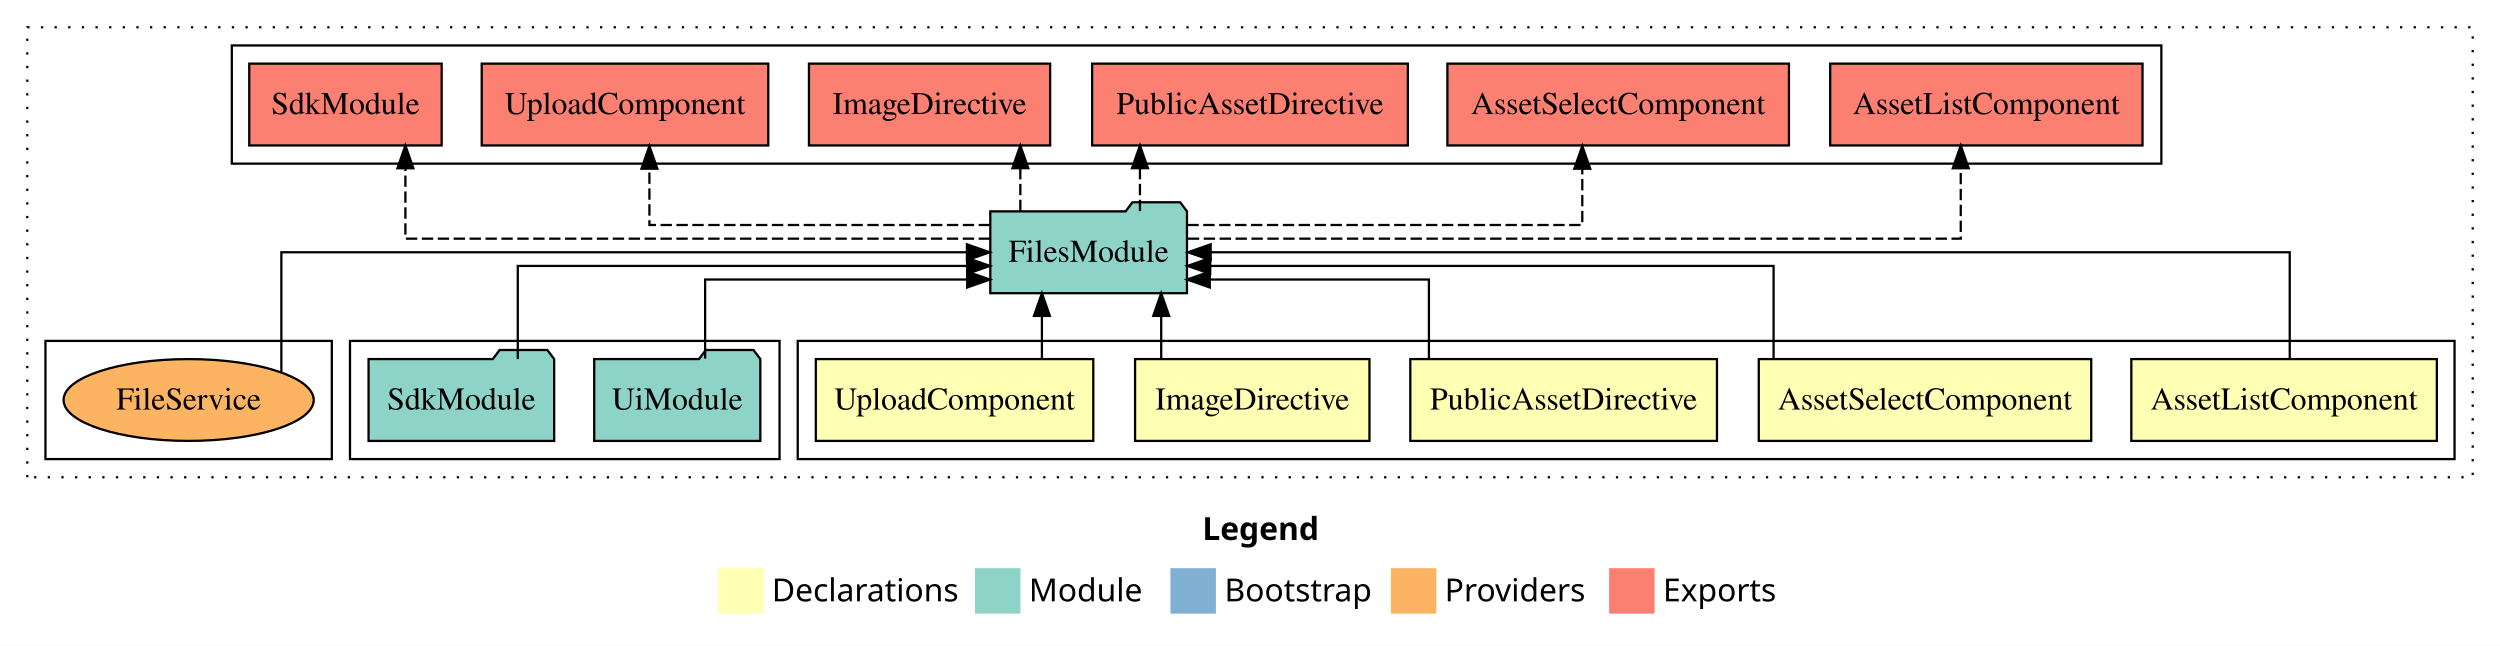
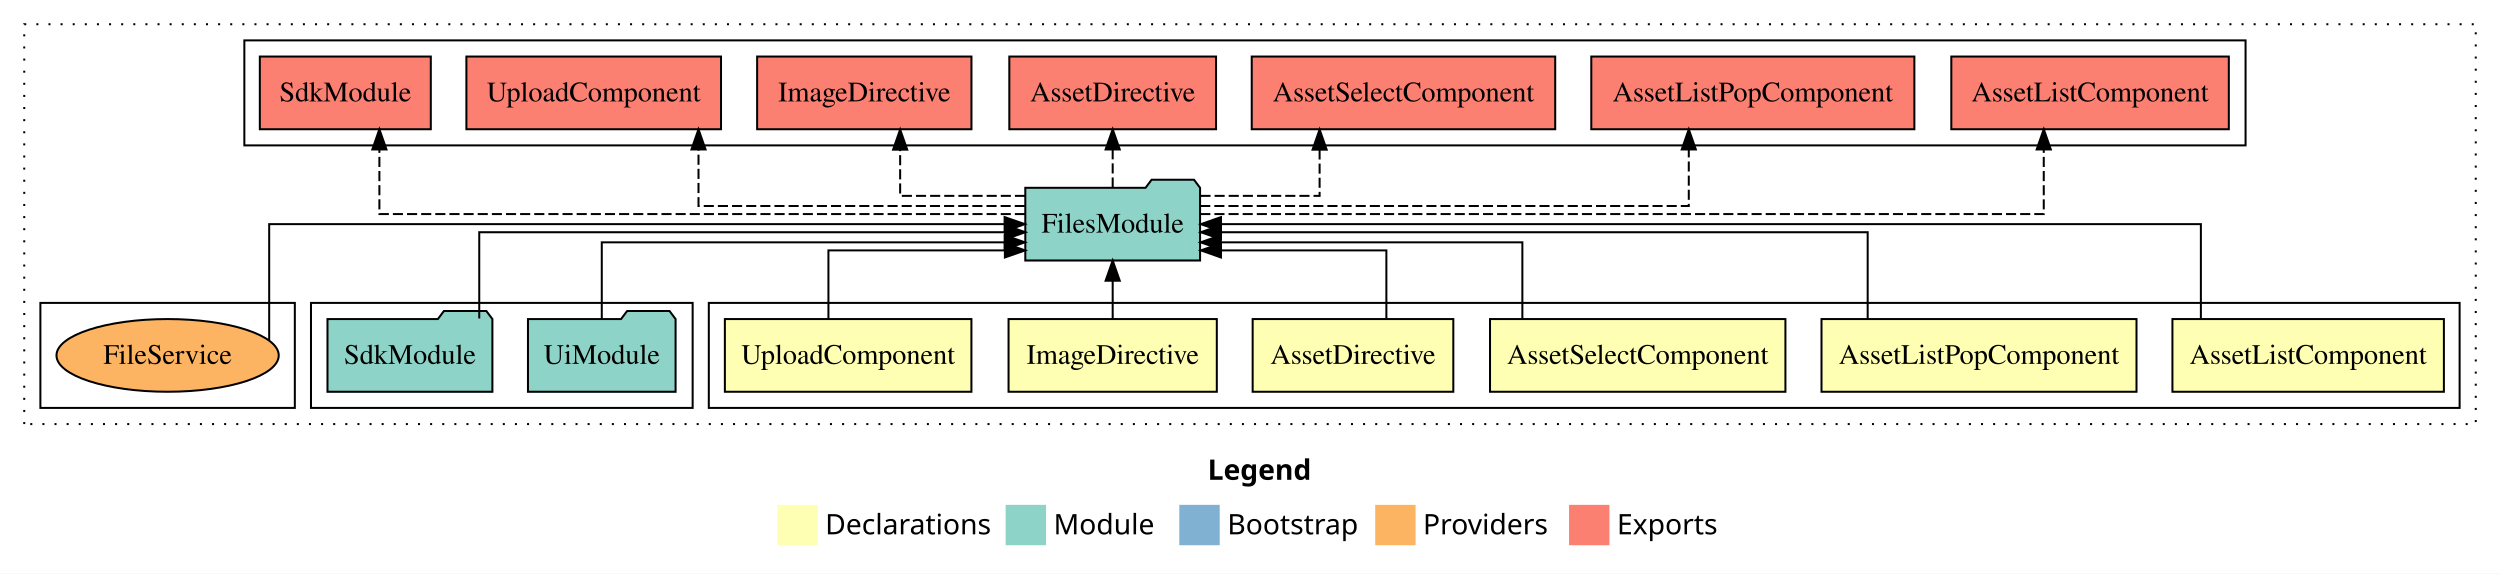
- <svg xmlns="http://www.w3.org/2000/svg" width="1100pt" height="284pt" viewBox="0.00 0.00 1100.00 284.00">
+ <svg xmlns="http://www.w3.org/2000/svg" width="1238pt" height="284pt" viewBox="0.00 0.00 1238.00 284.00">
  <g id="graph0" class="graph" transform="scale(1 1) rotate(0) translate(4 280)">
-     <polygon fill="#ffffff" stroke="transparent" points="-4,4 -4,-280 1096,-280 1096,4 -4,4" />
-     <text text-anchor="start" x="525.009" y="-42.4" font-family="sans-serif" font-weight="bold" font-size="14.00" fill="#000000">Legend</text>
-     <polygon fill="#ffffb3" stroke="transparent" points="312,-10 312,-30 332,-30 332,-10 312,-10" />
-     <text text-anchor="start" x="335.629" y="-15.4" font-family="sans-serif" font-size="14.00" fill="#000000">  Declarations</text>
-     <polygon fill="#8dd3c7" stroke="transparent" points="425,-10 425,-30 445,-30 445,-10 425,-10" />
-     <text text-anchor="start" x="448.725" y="-15.4" font-family="sans-serif" font-size="14.00" fill="#000000">  Module</text>
-     <polygon fill="#80b1d3" stroke="transparent" points="511,-10 511,-30 531,-30 531,-10 511,-10" />
-     <text text-anchor="start" x="534.781" y="-15.4" font-family="sans-serif" font-size="14.00" fill="#000000">  Bootstrap</text>
-     <polygon fill="#fdb462" stroke="transparent" points="608,-10 608,-30 628,-30 628,-10 608,-10" />
-     <text text-anchor="start" x="631.673" y="-15.4" font-family="sans-serif" font-size="14.00" fill="#000000">  Providers</text>
-     <polygon fill="#fb8072" stroke="transparent" points="704,-10 704,-30 724,-30 724,-10 704,-10" />
-     <text text-anchor="start" x="727.726" y="-15.4" font-family="sans-serif" font-size="14.00" fill="#000000">  Exports</text>
+     <polygon fill="#ffffff" stroke="transparent" points="-4,4 -4,-280 1234,-280 1234,4 -4,4" />
+     <text text-anchor="start" x="594.009" y="-42.4" font-family="sans-serif" font-weight="bold" font-size="14.00" fill="#000000">Legend</text>
+     <polygon fill="#ffffb3" stroke="transparent" points="381,-10 381,-30 401,-30 401,-10 381,-10" />
+     <text text-anchor="start" x="404.629" y="-15.4" font-family="sans-serif" font-size="14.00" fill="#000000">  Declarations</text>
+     <polygon fill="#8dd3c7" stroke="transparent" points="494,-10 494,-30 514,-30 514,-10 494,-10" />
+     <text text-anchor="start" x="517.725" y="-15.4" font-family="sans-serif" font-size="14.00" fill="#000000">  Module</text>
+     <polygon fill="#80b1d3" stroke="transparent" points="580,-10 580,-30 600,-30 600,-10 580,-10" />
+     <text text-anchor="start" x="603.781" y="-15.4" font-family="sans-serif" font-size="14.00" fill="#000000">  Bootstrap</text>
+     <polygon fill="#fdb462" stroke="transparent" points="677,-10 677,-30 697,-30 697,-10 677,-10" />
+     <text text-anchor="start" x="700.673" y="-15.4" font-family="sans-serif" font-size="14.00" fill="#000000">  Providers</text>
+     <polygon fill="#fb8072" stroke="transparent" points="773,-10 773,-30 793,-30 793,-10 773,-10" />
+     <text text-anchor="start" x="796.726" y="-15.4" font-family="sans-serif" font-size="14.00" fill="#000000">  Exports</text>
    <g id="clust1" class="cluster">
-       <polygon fill="none" stroke="#000000" stroke-dasharray="1,5" points="8,-70 8,-268 1084,-268 1084,-70 8,-70" />
+       <polygon fill="none" stroke="#000000" stroke-dasharray="1,5" points="8,-70 8,-268 1222,-268 1222,-70 8,-70" />
    </g>
    <g id="clust2" class="cluster">
-       <polygon fill="none" stroke="#000000" points="347,-78 347,-130 1076,-130 1076,-78 347,-78" />
+       <polygon fill="none" stroke="#000000" points="347,-78 347,-130 1214,-130 1214,-78 347,-78" />
    </g>
-     <g id="clust8" class="cluster">
+     <g id="clust9" class="cluster">
      <polygon fill="none" stroke="#000000" points="150,-78 150,-130 339,-130 339,-78 150,-78" />
    </g>
-     <g id="clust9" class="cluster">
-       <polygon fill="none" stroke="#000000" points="98,-208 98,-260 947,-260 947,-208 98,-208" />
+     <g id="clust10" class="cluster">
+       <polygon fill="none" stroke="#000000" points="117,-208 117,-260 1108,-260 1108,-208 117,-208" />
    </g>
-     <g id="clust11" class="cluster">
+     <g id="clust12" class="cluster">
      <polygon fill="none" stroke="#000000" points="16,-78 16,-130 142,-130 142,-78 16,-78" />
    </g>
    <g id="node1" class="node">
-       <polygon fill="#ffffb3" stroke="#000000" points="1068.212,-122 933.788,-122 933.788,-86 1068.212,-86 1068.212,-122" />
-       <text text-anchor="middle" x="1001" y="-99.8" font-family="Times,serif" font-size="14.00" fill="#000000">AssetListComponent</text>
+       <polygon fill="#ffffb3" stroke="#000000" points="1206.212,-122 1071.788,-122 1071.788,-86 1206.212,-86 1206.212,-122" />
+       <text text-anchor="middle" x="1139" y="-99.8" font-family="Times,serif" font-size="14.00" fill="#000000">AssetListComponent</text>
    </g>
-     <g id="node6" class="node">
-       <polygon fill="#8dd3c7" stroke="#000000" points="518.273,-187 515.273,-191 494.273,-191 491.273,-187 431.727,-187 431.727,-151 518.273,-151 518.273,-187" />
-       <text text-anchor="middle" x="475" y="-164.8" font-family="Times,serif" font-size="14.00" fill="#000000">FilesModule</text>
+     <g id="node7" class="node">
+       <polygon fill="#8dd3c7" stroke="#000000" points="590.273,-187 587.273,-191 566.273,-191 563.273,-187 503.727,-187 503.727,-151 590.273,-151 590.273,-187" />
+       <text text-anchor="middle" x="547" y="-164.8" font-family="Times,serif" font-size="14.00" fill="#000000">FilesModule</text>
    </g>
    <g id="edge1" class="edge">
-       <path fill="none" stroke="#000000" d="M1003.481,-122.106C1003.481,-141.339 1003.481,-169 1003.481,-169 1003.481,-169 528.697,-169 528.697,-169" />
-       <polygon fill="#000000" stroke="#000000" points="528.697,-165.5 518.697,-169 528.697,-172.5 528.697,-165.5" />
+       <path fill="none" stroke="#000000" d="M1085.875,-122.106C1085.875,-141.339 1085.875,-169 1085.875,-169 1085.875,-169 600.642,-169 600.642,-169" />
+       <polygon fill="#000000" stroke="#000000" points="600.642,-165.5 590.642,-169 600.642,-172.5 600.642,-165.5" />
    </g>
    <g id="node2" class="node">
-       <polygon fill="#ffffb3" stroke="#000000" points="916.141,-122 769.859,-122 769.859,-86 916.141,-86 916.141,-122" />
-       <text text-anchor="middle" x="843" y="-99.8" font-family="Times,serif" font-size="14.00" fill="#000000">AssetSelectComponent</text>
+       <polygon fill="#ffffb3" stroke="#000000" points="1053.994,-122 898.006,-122 898.006,-86 1053.994,-86 1053.994,-122" />
+       <text text-anchor="middle" x="976" y="-99.8" font-family="Times,serif" font-size="14.00" fill="#000000">AssetListPopComponent</text>
    </g>
    <g id="edge2" class="edge">
-       <path fill="none" stroke="#000000" d="M776.375,-122.022C776.375,-139.373 776.375,-163 776.375,-163 776.375,-163 528.501,-163 528.501,-163" />
-       <polygon fill="#000000" stroke="#000000" points="528.501,-159.5 518.501,-163 528.501,-166.5 528.501,-159.5" />
+       <path fill="none" stroke="#000000" d="M920.875,-122.302C920.875,-140.27 920.875,-165 920.875,-165 920.875,-165 600.62,-165 600.62,-165" />
+       <polygon fill="#000000" stroke="#000000" points="600.62,-161.5 590.62,-165 600.62,-168.5 600.62,-161.5" />
    </g>
    <g id="node3" class="node">
-       <polygon fill="#ffffb3" stroke="#000000" points="751.462,-122 616.538,-122 616.538,-86 751.462,-86 751.462,-122" />
-       <text text-anchor="middle" x="684" y="-99.8" font-family="Times,serif" font-size="14.00" fill="#000000">PublicAssetDirective</text>
+       <polygon fill="#ffffb3" stroke="#000000" points="880.141,-122 733.859,-122 733.859,-86 880.141,-86 880.141,-122" />
+       <text text-anchor="middle" x="807" y="-99.8" font-family="Times,serif" font-size="14.00" fill="#000000">AssetSelectComponent</text>
    </g>
    <g id="edge3" class="edge">
-       <path fill="none" stroke="#000000" d="M624.724,-122.24C624.724,-137.571 624.724,-157 624.724,-157 624.724,-157 528.306,-157 528.306,-157" />
-       <polygon fill="#000000" stroke="#000000" points="528.307,-153.5 518.306,-157 528.306,-160.5 528.307,-153.5" />
+       <path fill="none" stroke="#000000" d="M749.875,-122.027C749.875,-138.398 749.875,-160 749.875,-160 749.875,-160 600.522,-160 600.522,-160" />
+       <polygon fill="#000000" stroke="#000000" points="600.522,-156.5 590.522,-160 600.522,-163.5 600.522,-156.5" />
    </g>
    <g id="node4" class="node">
+       <polygon fill="#ffffb3" stroke="#000000" points="715.684,-122 616.316,-122 616.316,-86 715.684,-86 715.684,-122" />
+       <text text-anchor="middle" x="666" y="-99.8" font-family="Times,serif" font-size="14.00" fill="#000000">AssetDirective</text>
+     </g>
+     <g id="edge4" class="edge">
+       <path fill="none" stroke="#000000" d="M682.531,-122.187C682.531,-137.182 682.531,-156 682.531,-156 682.531,-156 600.629,-156 600.629,-156" />
+       <polygon fill="#000000" stroke="#000000" points="600.629,-152.5 590.629,-156 600.629,-159.5 600.629,-152.5" />
+     </g>
+     <g id="node5" class="node">
      <polygon fill="#ffffb3" stroke="#000000" points="598.563,-122 495.437,-122 495.437,-86 598.563,-86 598.563,-122" />
      <text text-anchor="middle" x="547" y="-99.8" font-family="Times,serif" font-size="14.00" fill="#000000">ImageDirective</text>
    </g>
-     <g id="edge4" class="edge">
-       <path fill="none" stroke="#000000" d="M506.927,-122.106C506.927,-122.106 506.927,-140.991 506.927,-140.991" />
-       <polygon fill="#000000" stroke="#000000" points="503.428,-140.991 506.927,-150.991 510.428,-140.991 503.428,-140.991" />
+     <g id="edge5" class="edge">
+       <path fill="none" stroke="#000000" d="M547,-122.106C547,-122.106 547,-140.991 547,-140.991" />
+       <polygon fill="#000000" stroke="#000000" points="543.5,-140.991 547,-150.991 550.5,-140.991 543.5,-140.991" />
    </g>
-     <g id="node5" class="node">
+     <g id="node6" class="node">
      <polygon fill="#ffffb3" stroke="#000000" points="477.045,-122 354.955,-122 354.955,-86 477.045,-86 477.045,-122" />
      <text text-anchor="middle" x="416" y="-99.8" font-family="Times,serif" font-size="14.00" fill="#000000">UploadComponent</text>
    </g>
-     <g id="edge5" class="edge">
-       <path fill="none" stroke="#000000" d="M454.443,-122.106C454.443,-122.106 454.443,-140.991 454.443,-140.991" />
-       <polygon fill="#000000" stroke="#000000" points="450.943,-140.991 454.443,-150.991 457.943,-140.991 450.943,-140.991" />
-     </g>
-     <g id="node9" class="node">
-       <polygon fill="#fb8072" stroke="#000000" points="938.712,-252 801.288,-252 801.288,-216 938.712,-216 938.712,-252" />
-       <text text-anchor="middle" x="870" y="-229.8" font-family="Times,serif" font-size="14.00" fill="#000000">AssetListComponent </text>
-     </g>
-     <g id="edge8" class="edge">
-       <path fill="none" stroke="#000000" stroke-dasharray="5,2" d="M518.645,-175C619.221,-175 858.732,-175 858.732,-175 858.732,-175 858.732,-205.977 858.732,-205.977" />
-       <polygon fill="#000000" stroke="#000000" points="855.232,-205.977 858.732,-215.977 862.232,-205.977 855.232,-205.977" />
+     <g id="edge6" class="edge">
+       <path fill="none" stroke="#000000" d="M406.236,-122.187C406.236,-137.182 406.236,-156 406.236,-156 406.236,-156 493.618,-156 493.618,-156" />
+       <polygon fill="#000000" stroke="#000000" points="493.618,-159.5 503.618,-156 493.618,-152.5 493.618,-159.5" />
    </g>
    <g id="node10" class="node">
-       <polygon fill="#fb8072" stroke="#000000" points="783.141,-252 632.859,-252 632.859,-216 783.141,-216 783.141,-252" />
-       <text text-anchor="middle" x="708" y="-229.8" font-family="Times,serif" font-size="14.00" fill="#000000">AssetSelectComponent </text>
+       <polygon fill="#fb8072" stroke="#000000" points="1099.712,-252 962.288,-252 962.288,-216 1099.712,-216 1099.712,-252" />
+       <text text-anchor="middle" x="1031" y="-229.8" font-family="Times,serif" font-size="14.00" fill="#000000">AssetListComponent </text>
    </g>
    <g id="edge9" class="edge">
-       <path fill="none" stroke="#000000" stroke-dasharray="5,2" d="M518.433,-181C581.819,-181 692.205,-181 692.205,-181 692.205,-181 692.205,-205.76 692.205,-205.76" />
-       <polygon fill="#000000" stroke="#000000" points="688.705,-205.76 692.205,-215.76 695.705,-205.76 688.705,-205.76" />
+       <path fill="none" stroke="#000000" stroke-dasharray="5,2" d="M590.376,-174C705.154,-174 1008.071,-174 1008.071,-174 1008.071,-174 1008.071,-205.998 1008.071,-205.998" />
+       <polygon fill="#000000" stroke="#000000" points="1004.571,-205.998 1008.071,-215.998 1011.571,-205.998 1004.571,-205.998" />
    </g>
    <g id="node11" class="node">
-       <polygon fill="#fb8072" stroke="#000000" points="615.463,-252 476.537,-252 476.537,-216 615.463,-216 615.463,-252" />
-       <text text-anchor="middle" x="546" y="-229.8" font-family="Times,serif" font-size="14.00" fill="#000000">PublicAssetDirective </text>
+       <polygon fill="#fb8072" stroke="#000000" points="943.995,-252 784.005,-252 784.005,-216 943.995,-216 943.995,-252" />
+       <text text-anchor="middle" x="864" y="-229.8" font-family="Times,serif" font-size="14.00" fill="#000000">AssetListPopComponent </text>
    </g>
    <g id="edge10" class="edge">
-       <path fill="none" stroke="#000000" stroke-dasharray="5,2" d="M497.578,-187.106C497.578,-187.106 497.578,-205.991 497.578,-205.991" />
-       <polygon fill="#000000" stroke="#000000" points="494.078,-205.991 497.578,-215.991 501.078,-205.991 494.078,-205.991" />
+       <path fill="none" stroke="#000000" stroke-dasharray="5,2" d="M590.329,-178C670.137,-178 832.287,-178 832.287,-178 832.287,-178 832.287,-205.973 832.287,-205.973" />
+       <polygon fill="#000000" stroke="#000000" points="828.787,-205.973 832.287,-215.973 835.787,-205.973 828.787,-205.973" />
    </g>
    <g id="node12" class="node">
-       <polygon fill="#fb8072" stroke="#000000" points="458.064,-252 351.936,-252 351.936,-216 458.064,-216 458.064,-252" />
-       <text text-anchor="middle" x="405" y="-229.8" font-family="Times,serif" font-size="14.00" fill="#000000">ImageDirective </text>
+       <polygon fill="#fb8072" stroke="#000000" points="766.141,-252 615.859,-252 615.859,-216 766.141,-216 766.141,-252" />
+       <text text-anchor="middle" x="691" y="-229.8" font-family="Times,serif" font-size="14.00" fill="#000000">AssetSelectComponent </text>
    </g>
    <g id="edge11" class="edge">
-       <path fill="none" stroke="#000000" stroke-dasharray="5,2" d="M444.948,-187.106C444.948,-187.106 444.948,-205.991 444.948,-205.991" />
-       <polygon fill="#000000" stroke="#000000" points="441.448,-205.991 444.948,-215.991 448.448,-205.991 441.448,-205.991" />
+       <path fill="none" stroke="#000000" stroke-dasharray="5,2" d="M590.456,-183C618.384,-183 649.469,-183 649.469,-183 649.469,-183 649.469,-205.876 649.469,-205.876" />
+       <polygon fill="#000000" stroke="#000000" points="645.97,-205.876 649.469,-215.876 652.97,-205.876 645.97,-205.876" />
    </g>
    <g id="node13" class="node">
-       <polygon fill="#fb8072" stroke="#000000" points="334.044,-252 207.956,-252 207.956,-216 334.044,-216 334.044,-252" />
-       <text text-anchor="middle" x="271" y="-229.8" font-family="Times,serif" font-size="14.00" fill="#000000">UploadComponent </text>
+       <polygon fill="#fb8072" stroke="#000000" points="598.184,-252 495.816,-252 495.816,-216 598.184,-216 598.184,-252" />
+       <text text-anchor="middle" x="547" y="-229.8" font-family="Times,serif" font-size="14.00" fill="#000000">AssetDirective </text>
    </g>
    <g id="edge12" class="edge">
-       <path fill="none" stroke="#000000" stroke-dasharray="5,2" d="M431.629,-181C374.65,-181 281.742,-181 281.742,-181 281.742,-181 281.742,-205.76 281.742,-205.76" />
-       <polygon fill="#000000" stroke="#000000" points="278.242,-205.76 281.742,-215.76 285.242,-205.76 278.242,-205.76" />
+       <path fill="none" stroke="#000000" stroke-dasharray="5,2" d="M547,-187.106C547,-187.106 547,-205.991 547,-205.991" />
+       <polygon fill="#000000" stroke="#000000" points="543.5,-205.991 547,-215.991 550.5,-205.991 543.5,-205.991" />
    </g>
    <g id="node14" class="node">
-       <polygon fill="#fb8072" stroke="#000000" points="190.333,-252 105.667,-252 105.667,-216 190.333,-216 190.333,-252" />
-       <text text-anchor="middle" x="148" y="-229.8" font-family="Times,serif" font-size="14.00" fill="#000000">SdkModule </text>
+       <polygon fill="#fb8072" stroke="#000000" points="477.064,-252 370.936,-252 370.936,-216 477.064,-216 477.064,-252" />
+       <text text-anchor="middle" x="424" y="-229.8" font-family="Times,serif" font-size="14.00" fill="#000000">ImageDirective </text>
    </g>
    <g id="edge13" class="edge">
-       <path fill="none" stroke="#000000" stroke-dasharray="5,2" d="M431.608,-175C348.355,-175 174.375,-175 174.375,-175 174.375,-175 174.375,-205.977 174.375,-205.977" />
-       <polygon fill="#000000" stroke="#000000" points="170.875,-205.977 174.375,-215.977 177.875,-205.977 170.875,-205.977" />
+       <path fill="none" stroke="#000000" stroke-dasharray="5,2" d="M503.585,-183C474.594,-183 441.754,-183 441.754,-183 441.754,-183 441.754,-205.876 441.754,-205.876" />
+       <polygon fill="#000000" stroke="#000000" points="438.254,-205.876 441.754,-215.876 445.254,-205.876 438.254,-205.876" />
    </g>
-     <g id="node7" class="node">
+     <g id="node15" class="node">
+       <polygon fill="#fb8072" stroke="#000000" points="353.044,-252 226.956,-252 226.956,-216 353.044,-216 353.044,-252" />
+       <text text-anchor="middle" x="290" y="-229.8" font-family="Times,serif" font-size="14.00" fill="#000000">UploadComponent </text>
+     </g>
+     <g id="edge14" class="edge">
+       <path fill="none" stroke="#000000" stroke-dasharray="5,2" d="M503.503,-178C443.297,-178 341.898,-178 341.898,-178 341.898,-178 341.898,-205.973 341.898,-205.973" />
+       <polygon fill="#000000" stroke="#000000" points="338.398,-205.973 341.898,-215.973 345.398,-205.973 338.398,-205.973" />
+     </g>
+     <g id="node16" class="node">
+       <polygon fill="#fb8072" stroke="#000000" points="209.333,-252 124.667,-252 124.667,-216 209.333,-216 209.333,-252" />
+       <text text-anchor="middle" x="167" y="-229.8" font-family="Times,serif" font-size="14.00" fill="#000000">SdkModule </text>
+     </g>
+     <g id="edge15" class="edge">
+       <path fill="none" stroke="#000000" stroke-dasharray="5,2" d="M503.559,-174C407.174,-174 183.875,-174 183.875,-174 183.875,-174 183.875,-205.998 183.875,-205.998" />
+       <polygon fill="#000000" stroke="#000000" points="180.375,-205.998 183.875,-215.998 187.375,-205.998 180.375,-205.998" />
+     </g>
+     <g id="node8" class="node">
      <polygon fill="#8dd3c7" stroke="#000000" points="330.548,-122 327.548,-126 306.548,-126 303.548,-122 257.452,-122 257.452,-86 330.548,-86 330.548,-122" />
      <text text-anchor="middle" x="294" y="-99.8" font-family="Times,serif" font-size="14.00" fill="#000000">UiModule</text>
    </g>
-     <g id="edge6" class="edge">
-       <path fill="none" stroke="#000000" d="M306.258,-122.24C306.258,-137.571 306.258,-157 306.258,-157 306.258,-157 421.545,-157 421.545,-157" />
-       <polygon fill="#000000" stroke="#000000" points="421.545,-160.5 431.545,-157 421.545,-153.5 421.545,-160.5" />
+     <g id="edge7" class="edge">
+       <path fill="none" stroke="#000000" d="M294,-122.027C294,-138.398 294,-160 294,-160 294,-160 493.508,-160 493.508,-160" />
+       <polygon fill="#000000" stroke="#000000" points="493.508,-163.5 503.508,-160 493.508,-156.5 493.508,-163.5" />
    </g>
-     <g id="node8" class="node">
+     <g id="node9" class="node">
      <polygon fill="#8dd3c7" stroke="#000000" points="239.833,-122 236.833,-126 215.833,-126 212.833,-122 158.167,-122 158.167,-86 239.833,-86 239.833,-122" />
      <text text-anchor="middle" x="199" y="-99.8" font-family="Times,serif" font-size="14.00" fill="#000000">SdkModule</text>
    </g>
-     <g id="edge7" class="edge">
-       <path fill="none" stroke="#000000" d="M223.822,-122.022C223.822,-139.373 223.822,-163 223.822,-163 223.822,-163 421.535,-163 421.535,-163" />
-       <polygon fill="#000000" stroke="#000000" points="421.535,-166.5 431.535,-163 421.535,-159.5 421.535,-166.5" />
+     <g id="edge8" class="edge">
+       <path fill="none" stroke="#000000" d="M233.322,-122.302C233.322,-140.27 233.322,-165 233.322,-165 233.322,-165 493.714,-165 493.714,-165" />
+       <polygon fill="#000000" stroke="#000000" points="493.714,-168.5 503.714,-165 493.714,-161.5 493.714,-168.5" />
    </g>
-     <g id="node15" class="node">
+     <g id="node17" class="node">
      <ellipse fill="#fdb462" stroke="#000000" cx="79" cy="-104" rx="55.029" ry="18" />
      <text text-anchor="middle" x="79" y="-99.8" font-family="Times,serif" font-size="14.00" fill="#000000">FileService</text>
    </g>
-     <g id="edge14" class="edge">
-       <path fill="none" stroke="#000000" d="M119.799,-116.226C119.799,-135.055 119.799,-169 119.799,-169 119.799,-169 421.445,-169 421.445,-169" />
-       <polygon fill="#000000" stroke="#000000" points="421.445,-172.5 431.445,-169 421.445,-165.5 421.445,-172.5" />
+     <g id="edge16" class="edge">
+       <path fill="none" stroke="#000000" d="M129.299,-111.456C129.299,-128.53 129.299,-169 129.299,-169 129.299,-169 493.481,-169 493.481,-169" />
+       <polygon fill="#000000" stroke="#000000" points="493.481,-172.5 503.481,-169 493.481,-165.5 493.481,-172.5" />
    </g>
  </g>
</svg>
